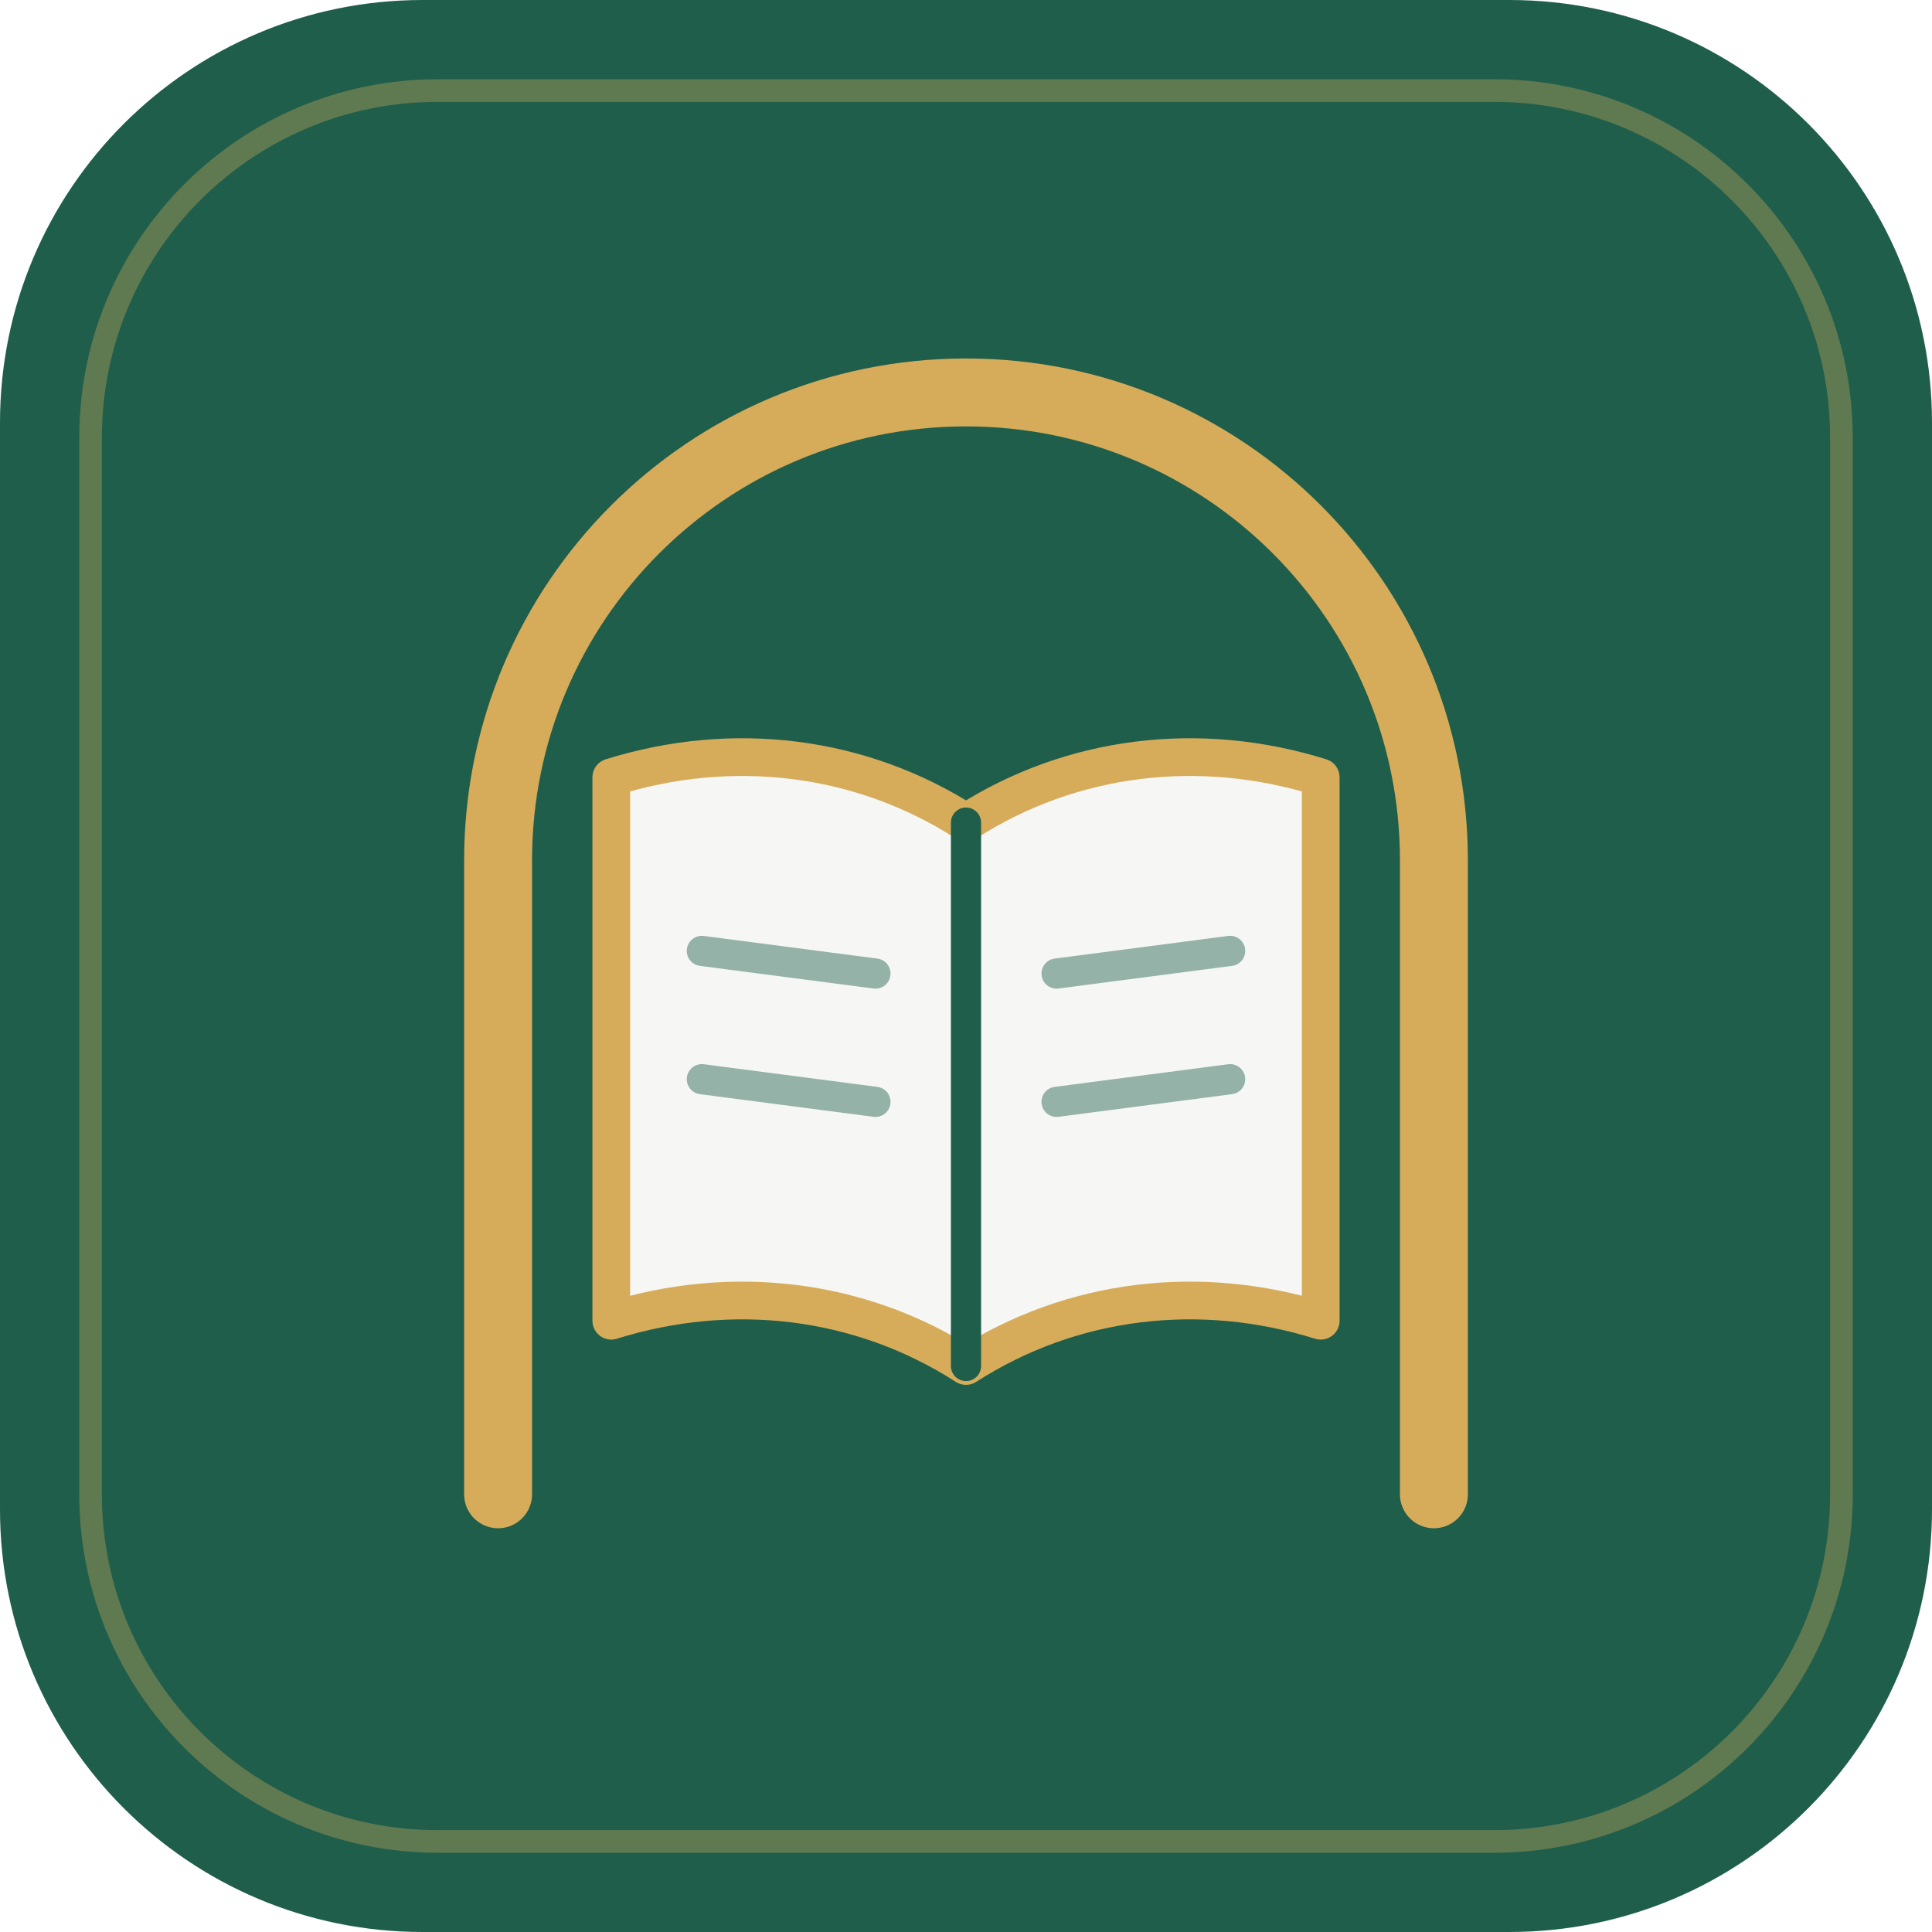
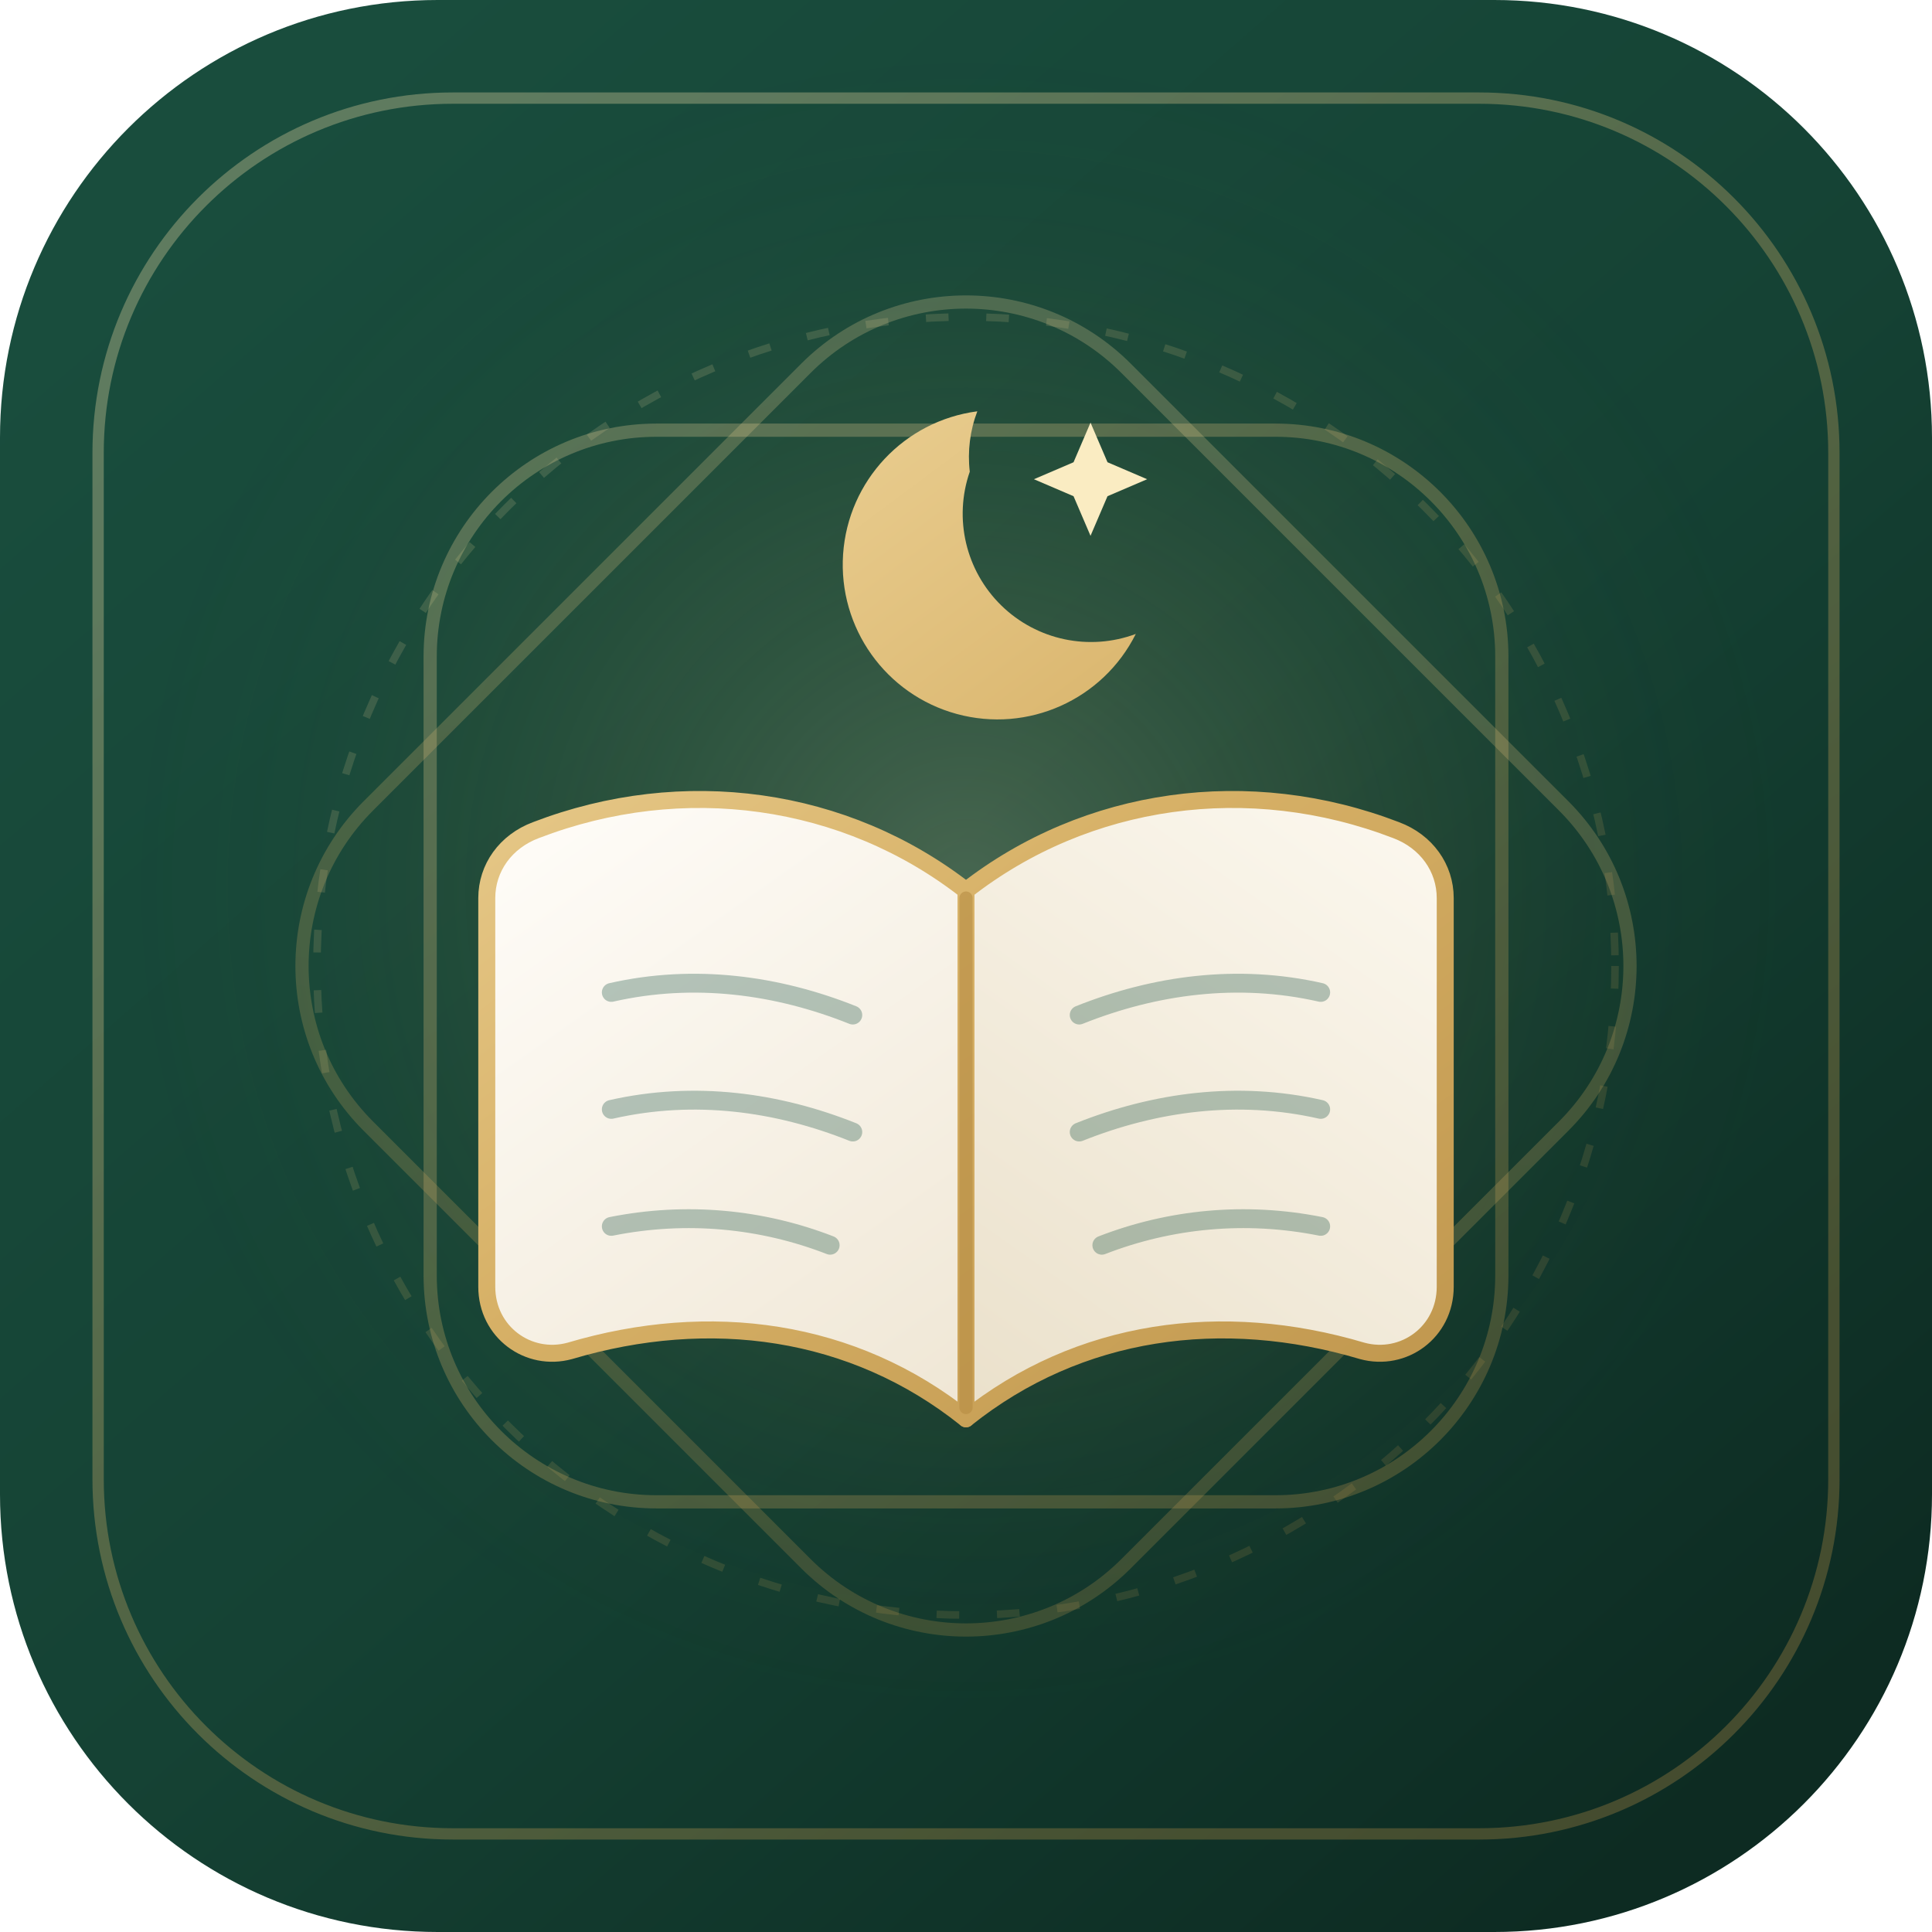
<svg xmlns="http://www.w3.org/2000/svg" viewBox="0 0 512 512" width="512" height="512">
-   <rect width="512" height="512" rx="112" fill="#1f5e4b" />
-   <rect x="24" y="24" width="464" height="464" rx="92" fill="none" stroke="#d6ac5b" stroke-opacity="0.35" stroke-width="6" />
-   <path d="M132 396V228c0-68.5 55.5-124 124-124s124 55.5 124 124v168" fill="none" stroke="#d6ac5b" stroke-width="18" stroke-linecap="round" stroke-linejoin="round" />
-   <path d="M256 218c-28-18-62-22-94-12v144c32-10 66-6 94 12 28-18 62-22 94-12V206c-32-10-66-6-94 12z" fill="#f6f7f5" stroke="#d6ac5b" stroke-width="10" stroke-linejoin="round" />
-   <line x1="256" y1="218" x2="256" y2="362" stroke="#1f5e4b" stroke-width="8" stroke-linecap="round" />
-   <line x1="186" y1="252" x2="232" y2="258" stroke="#1f5e4b" stroke-opacity="0.45" stroke-width="8" stroke-linecap="round" />
-   <line x1="186" y1="286" x2="232" y2="292" stroke="#1f5e4b" stroke-opacity="0.45" stroke-width="8" stroke-linecap="round" />
-   <line x1="280" y1="258" x2="326" y2="252" stroke="#1f5e4b" stroke-opacity="0.45" stroke-width="8" stroke-linecap="round" />
-   <line x1="280" y1="292" x2="326" y2="286" stroke="#1f5e4b" stroke-opacity="0.45" stroke-width="8" stroke-linecap="round" />
+   <defs>
+     <linearGradient id="bgGrad" x1="64" y1="40" x2="448" y2="480" gradientUnits="userSpaceOnUse">
+       <stop offset="0%" stop-color="#194d3d" />
+       <stop offset="52%" stop-color="#154234" />
+       <stop offset="100%" stop-color="#0d2b22" />
+     </linearGradient>
+     <radialGradient id="aura" cx="50%" cy="46%" r="44%">
+       <stop offset="0%" stop-color="#f7e4b2" stop-opacity="0.22" />
+       <stop offset="55%" stop-color="#c9a45c" stop-opacity="0.07" />
+       <stop offset="100%" stop-color="#0d2b22" stop-opacity="0" />
+     </radialGradient>
+     <linearGradient id="goldStroke" x1="128" y1="80" x2="384" y2="424" gradientUnits="userSpaceOnUse">
+       <stop offset="0%" stop-color="#f4dea8" />
+       <stop offset="50%" stop-color="#d7b167" />
+       <stop offset="100%" stop-color="#ba9047" />
+     </linearGradient>
+     <linearGradient id="pageFillLeft" x1="136" y1="210" x2="256" y2="380" gradientUnits="userSpaceOnUse">
+       <stop offset="0%" stop-color="#fffdf9" />
+       <stop offset="100%" stop-color="#efe6d4" />
+     </linearGradient>
+     <linearGradient id="pageFillRight" x1="376" y1="210" x2="256" y2="380" gradientUnits="userSpaceOnUse">
+       <stop offset="0%" stop-color="#fcf8ef" />
+       <stop offset="100%" stop-color="#eae0ca" />
+     </linearGradient>
+   </defs>
+   <rect width="512" height="512" rx="116" fill="url(#bgGrad)" />
+   <rect width="512" height="512" rx="116" fill="url(#aura)" />
+   <rect x="26" y="26" width="460" height="460" rx="94" fill="none" stroke="url(#goldStroke)" stroke-opacity="0.32" stroke-width="3" />
+   <g stroke="url(#goldStroke)" fill="none">
+     <rect x="114" y="114" width="284" height="284" rx="60" stroke-opacity="0.28" stroke-width="3.5" />
+     <rect x="114" y="114" width="284" height="284" rx="60" transform="rotate(45 256 256)" stroke-opacity="0.24" stroke-width="3.5" />
+     <circle cx="256" cy="256" r="172" stroke-opacity="0.16" stroke-width="2" stroke-dasharray="6 10" />
+   </g>
+   <path d="M259 109a41 41 0 1 0 42 59 34 34 0 0 1-44-43 34 34 0 0 1 2-16Z" fill="url(#goldStroke)" />
+   <path d="M289 112l4.5 10.5 10.5 4.5-10.5 4.5-4.5 10.5-4.5-10.5-10.5-4.5 10.5-4.5 4.5-10.5Z" fill="#faecc2" />
+   <path d="M256 236c-32-25-75-31-114-16-8 3-13 10-13 18v103c0 12 11 20 22 17 37-11 75-6 105 18V236Z" fill="url(#pageFillLeft)" stroke="url(#goldStroke)" stroke-width="4.5" stroke-linejoin="round" />
+   <path d="M256 236c32-25 75-31 114-16 8 3 13 10 13 18v103c0 12-11 20-22 17-37-11-75-6-105 18V236Z" fill="url(#pageFillRight)" stroke="url(#goldStroke)" stroke-width="4.5" stroke-linejoin="round" />
+   <path d="M256 238v135" stroke="#b68c44" stroke-opacity="0.6" stroke-width="3.5" stroke-linecap="round" />
+   <g stroke="#1b5442" stroke-opacity="0.32" stroke-width="5" stroke-linecap="round" fill="none">
+     <path d="M162 263c22-5 44-2 64 6" />
+     <path d="M162 294c22-5 44-2 64 6" />
+     <path d="M162 325c20-4 40-2 58 5" />
+     <path d="M350 263c-22-5-44-2-64 6" />
+     <path d="M350 294c-22-5-44-2-64 6" />
+     <path d="M350 325c-20-4-40-2-58 5" />
+   </g>
</svg>
